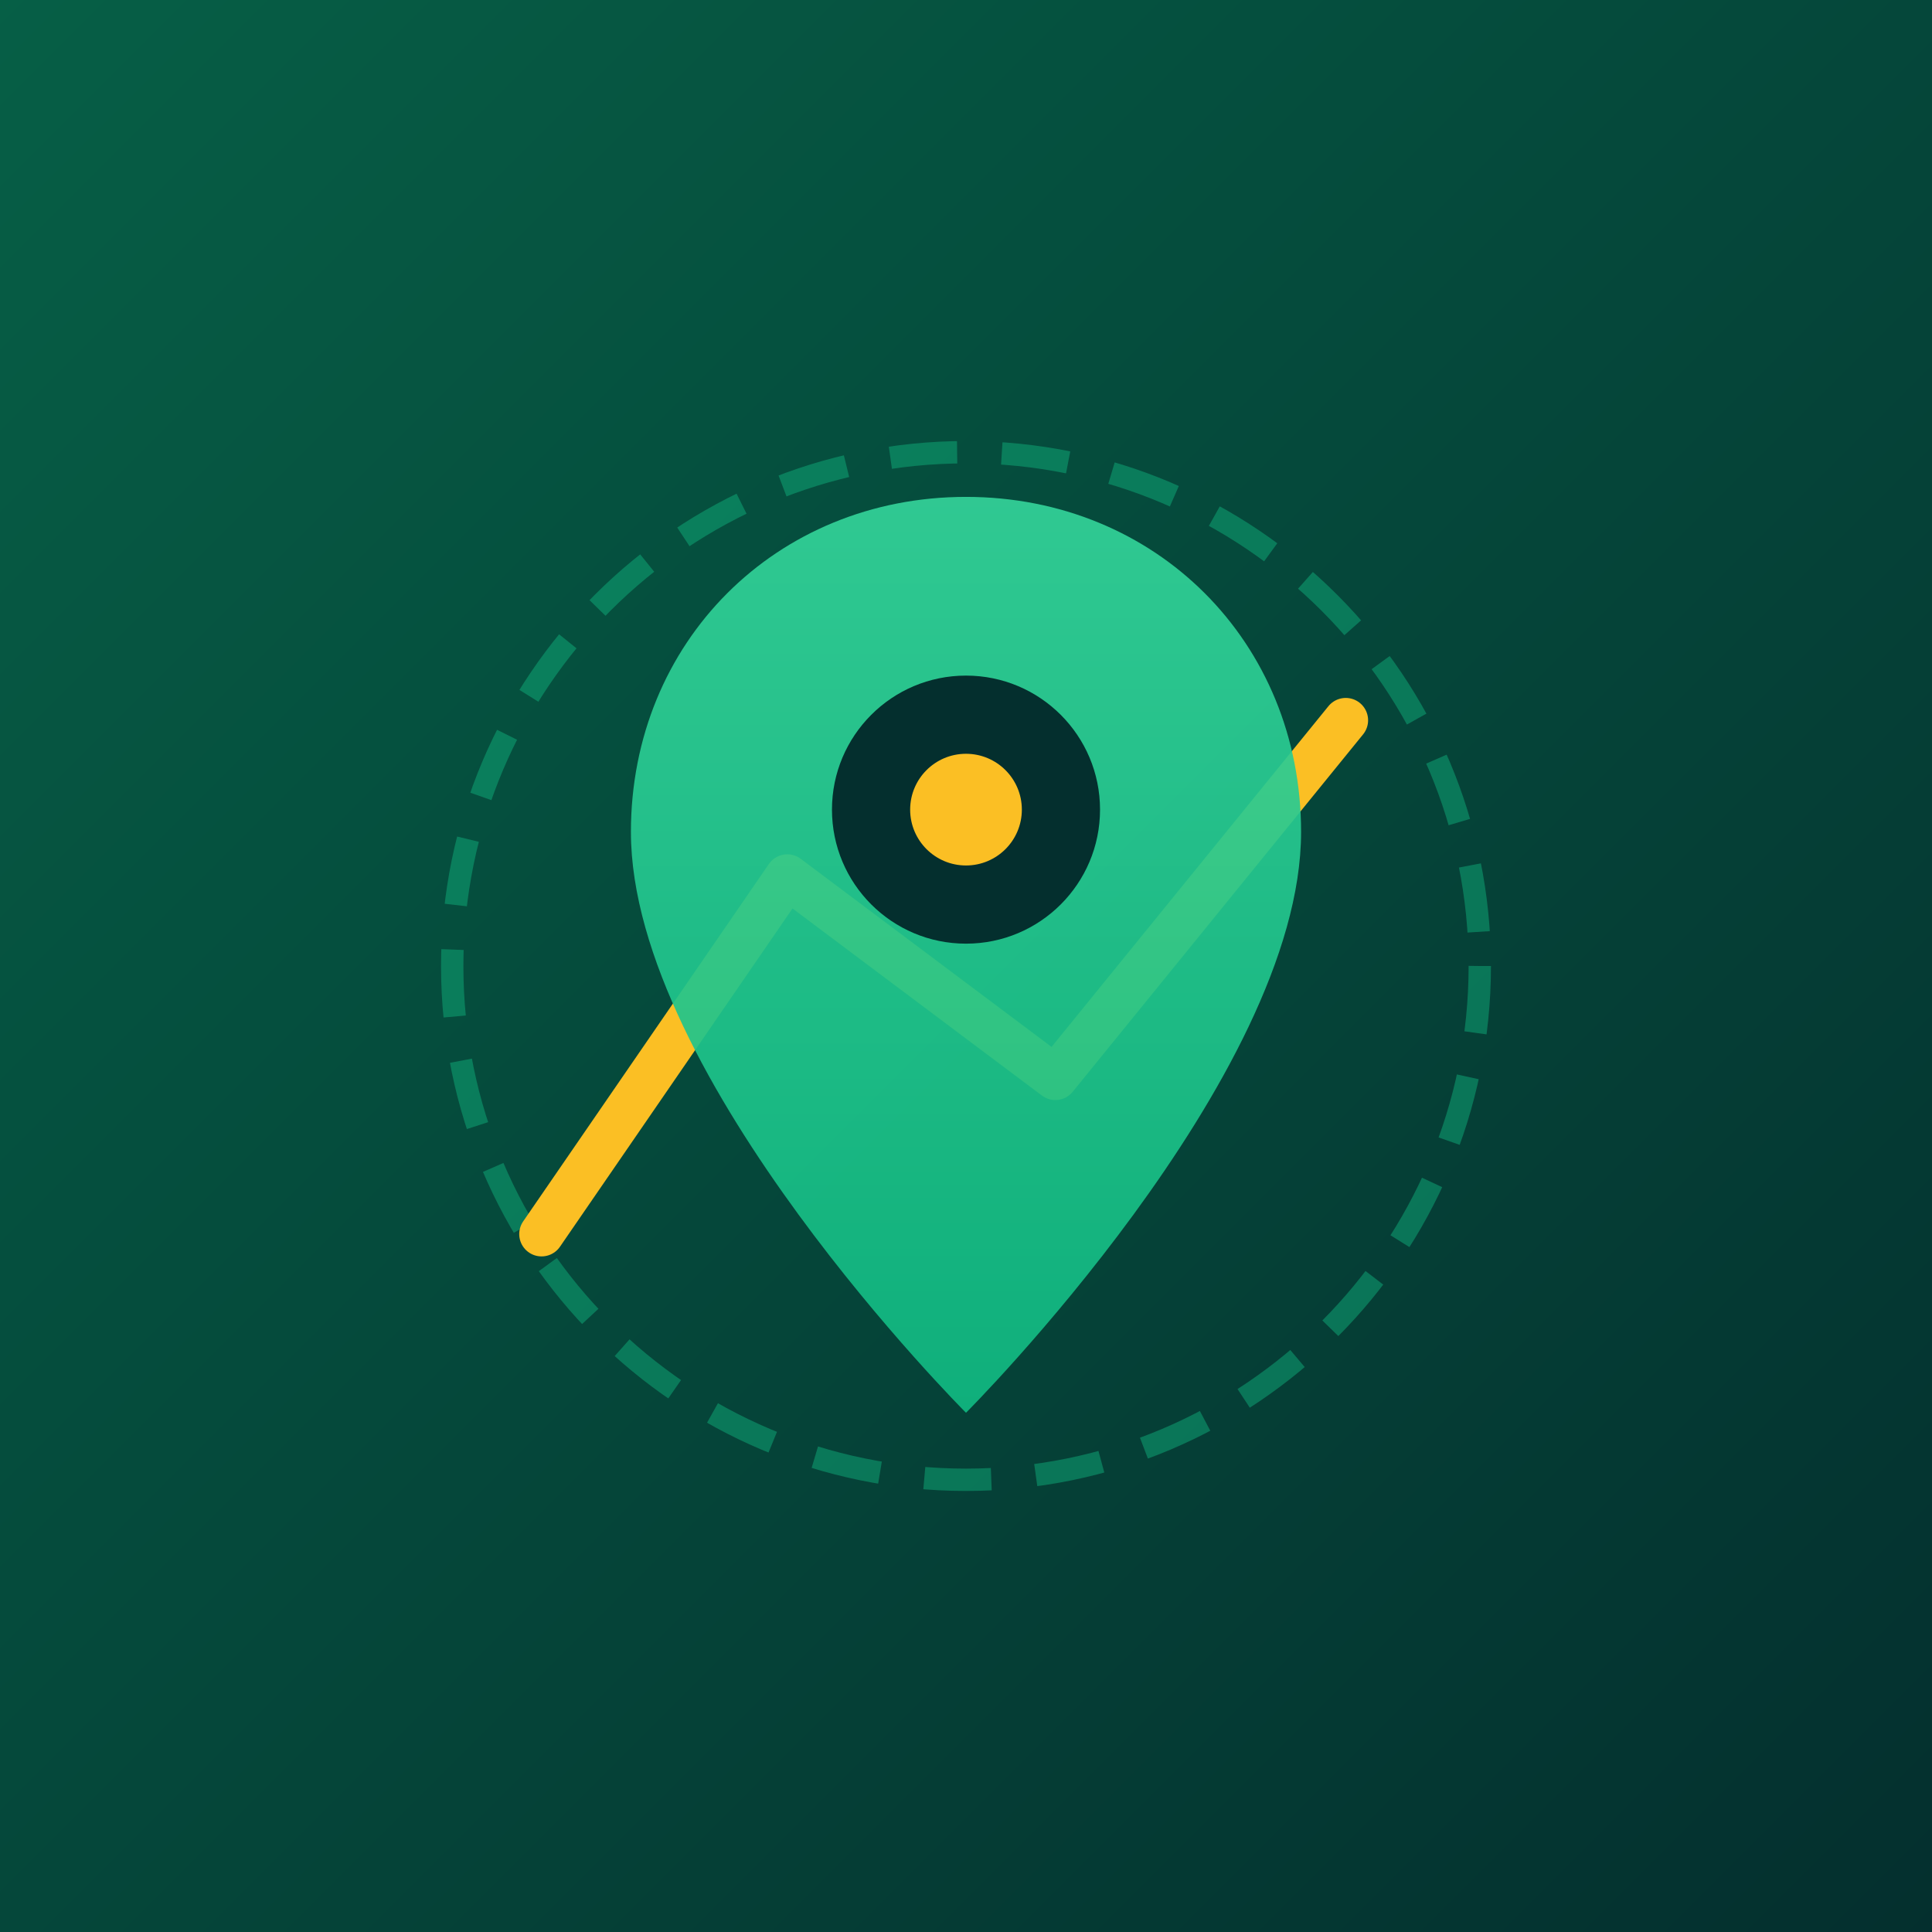
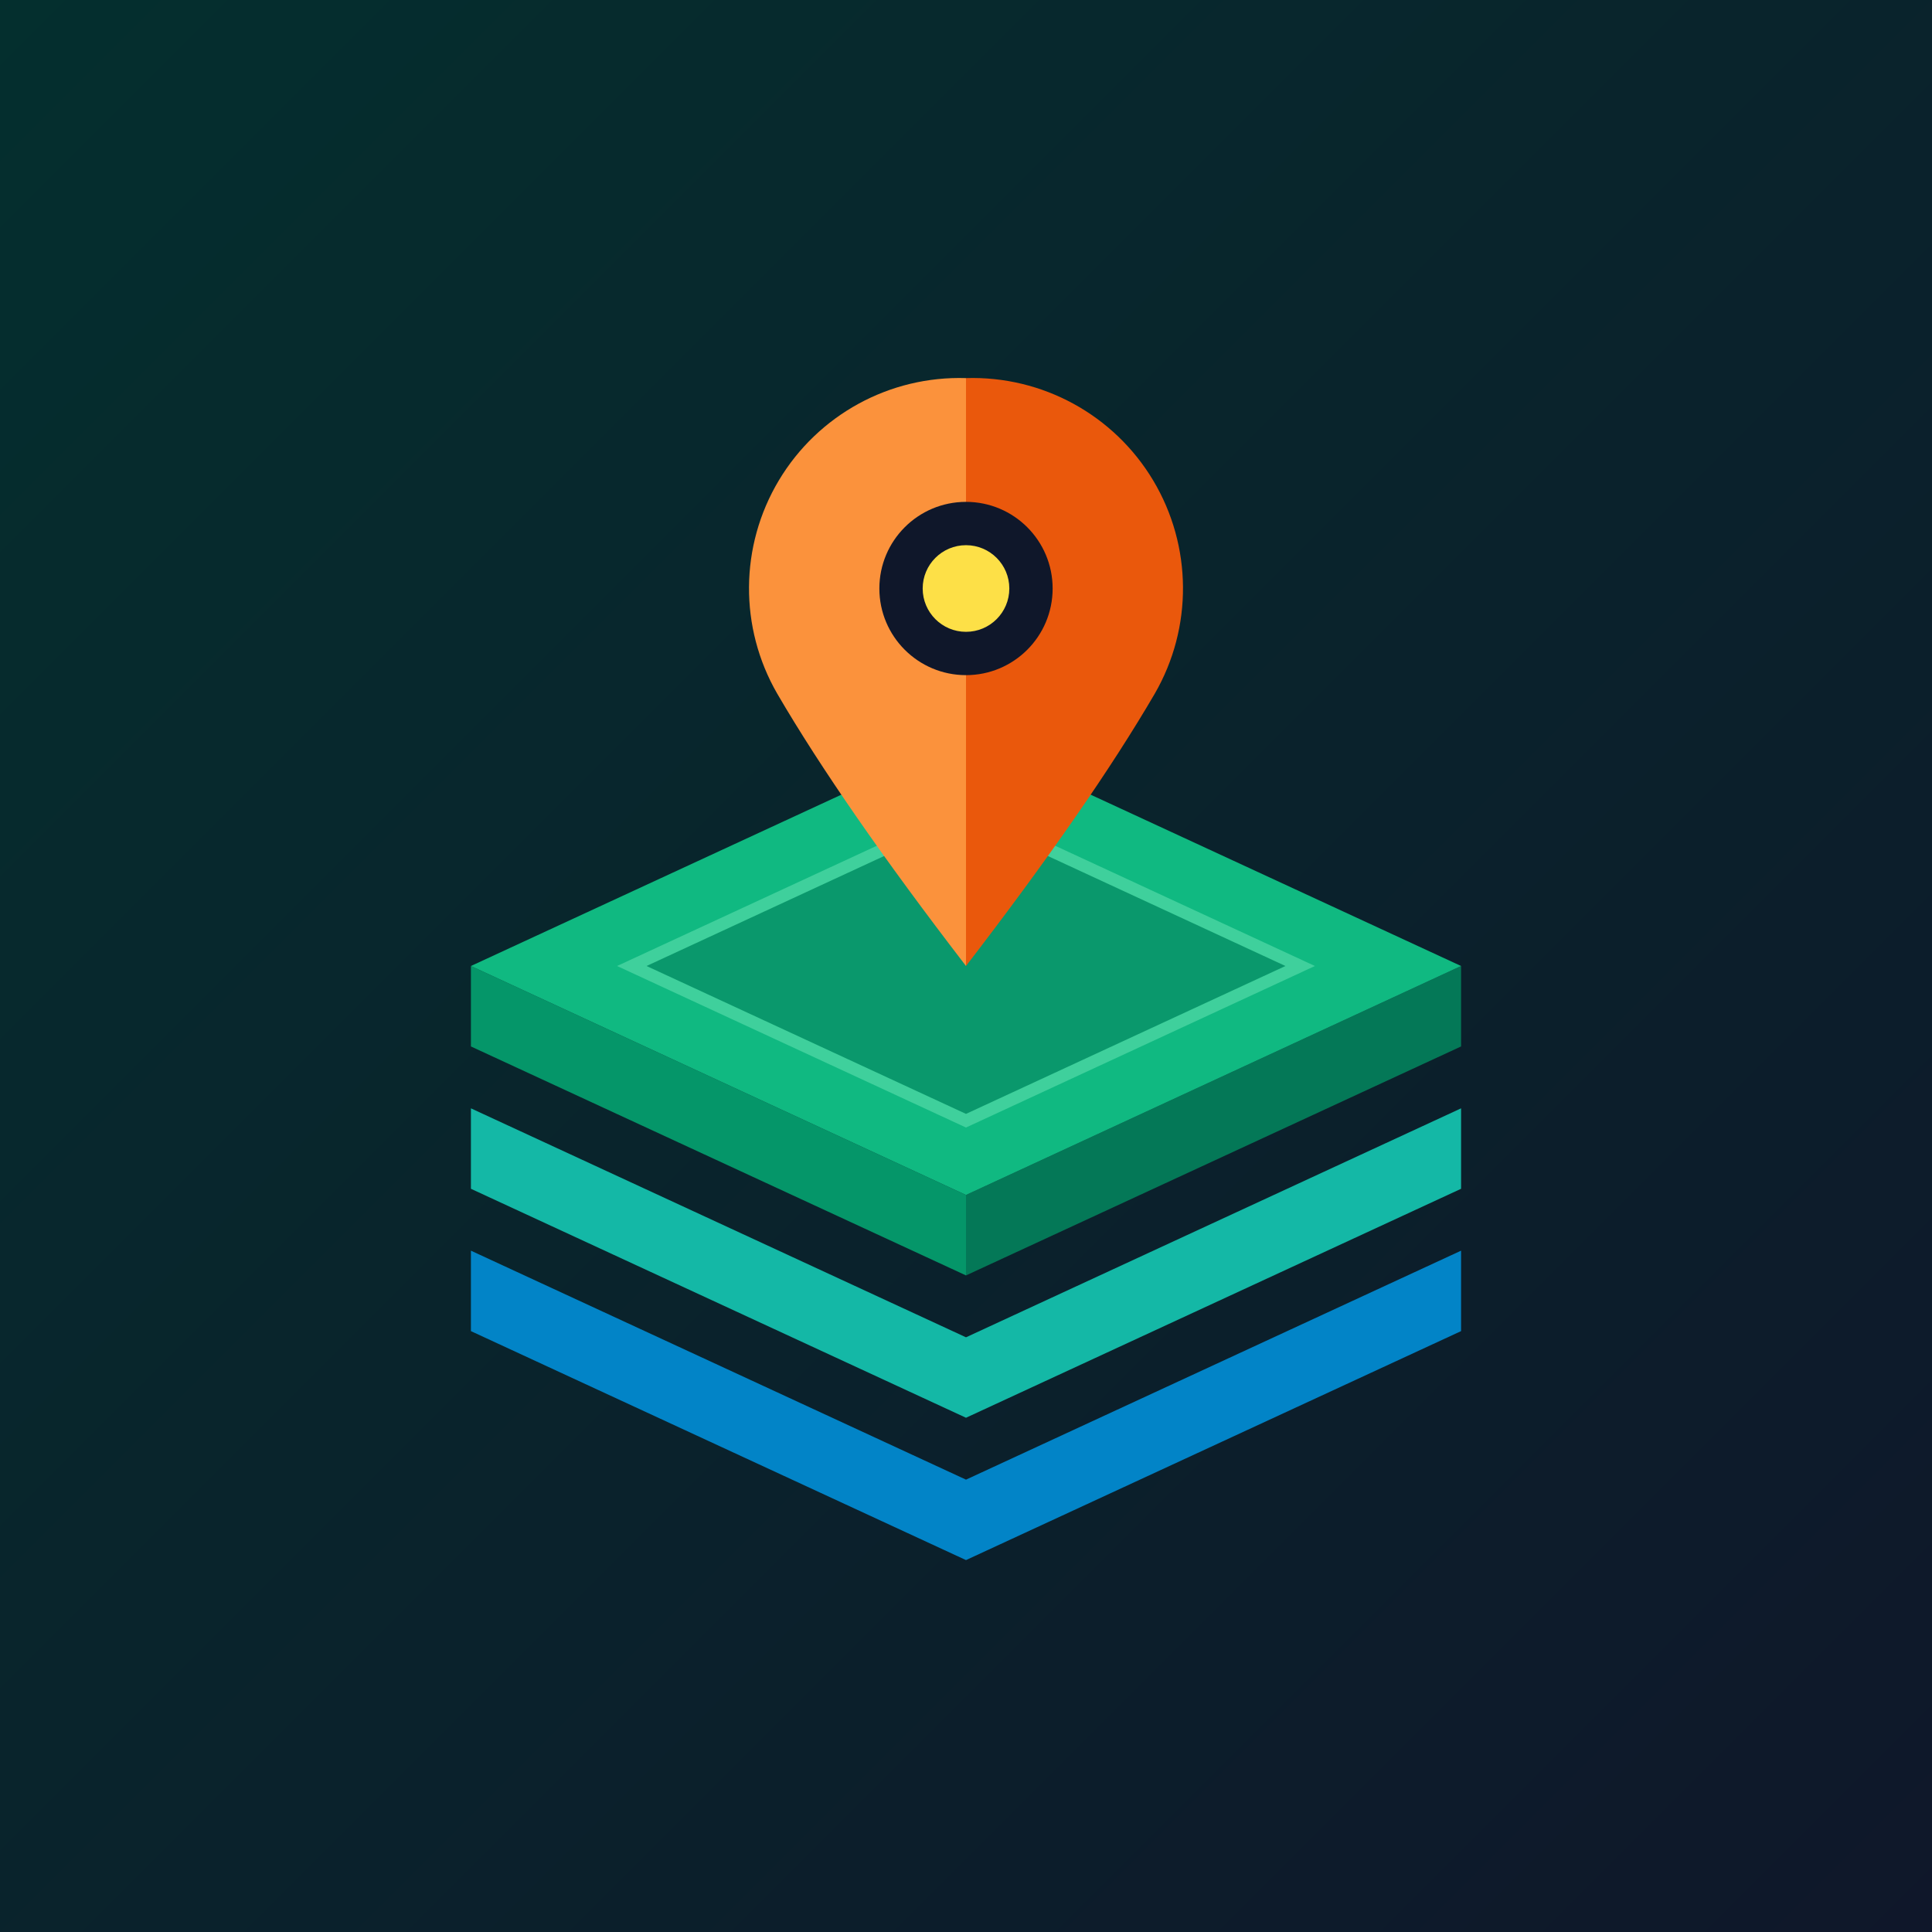
- <svg xmlns="http://www.w3.org/2000/svg" viewBox="0 0 128 128">
+ <svg xmlns="http://www.w3.org/2000/svg" viewBox="0 0 512 512">
  <defs>
-     <linearGradient id="bg" x1="0" y1="0" x2="1" y2="1">
-       <stop offset="0%" stop-color="#065f46" />
-       <stop offset="100%" stop-color="#042f2e" />
-     </linearGradient>
-     <linearGradient id="pin" x1="0" y1="0" x2="0" y2="1">
-       <stop offset="0%" stop-color="#34d399" />
-       <stop offset="100%" stop-color="#10b981" />
+     <linearGradient id="bg2A3" x1="0%" y1="0%" x2="100%" y2="100%">
+       <stop offset="0%" stop-color="#042F2E" />
+       <stop offset="100%" stop-color="#0F172A" />
    </linearGradient>
  </defs>
-   <rect width="128" height="128" fill="url(#bg)" />
-   <g transform="translate(64 64) scale(0.74) translate(-64 -64)">
-     <circle cx="64" cy="64" r="46" fill="none" stroke="#10b981" stroke-width="2" stroke-dasharray="6 4" opacity="0.45" />
-     <path d="M26 88 L48 56 L72 74 L98 42" fill="none" stroke="#fbbf24" stroke-width="4" stroke-linecap="round" stroke-linejoin="round" />
-     <path d="M64 22 C47 22 34 35 34 52 C34 74 64 104 64 104 C64 104 94 74 94 52 C94 35 81 22 64 22 Z" fill="url(#pin)" opacity="0.92" />
-     <circle cx="64" cy="50" r="12" fill="#042f2e" />
-     <circle cx="64" cy="50" r="5" fill="#fbbf24" />
+   <rect width="512" height="512" fill="url(#bg2A3)" />
+   <g transform="translate(256 256) scale(0.82) translate(-256 -256)">
+     <path d="M96 348 L256 422 L416 348 L416 374 L256 448 L96 374 Z" fill="#0284C7" />
+     <path d="M96 302 L256 376 L416 302 L416 328 L256 402 L96 328 Z" fill="#14B8A6" />
+     <path d="M96 256 L256 330 L256 356 L96 282 Z" fill="#059669" />
+     <path d="M416 256 L256 330 L256 356 L416 282 Z" fill="#047857" />
+     <path d="M256 182 L416 256 L256 330 L96 256 Z" fill="#10B981" />
+     <path d="M256 206 L364 256 L256 306 L148 256 Z" fill="#047857" opacity="0.5" stroke="#6EE7B7" stroke-width="4" />
+     <path d="M256 256 Q216 204 195 168 A68 68 0 0 1 256 66 Z" fill="#FB923C" />
+     <path d="M256 256 Q296 204 317 168 A68 68 0 0 0 256 66 Z" fill="#EA580C" />
+     <circle cx="256" cy="134" r="28" fill="#0F172A" />
+     <circle cx="256" cy="134" r="14" fill="#FDE047" />
  </g>
</svg>
